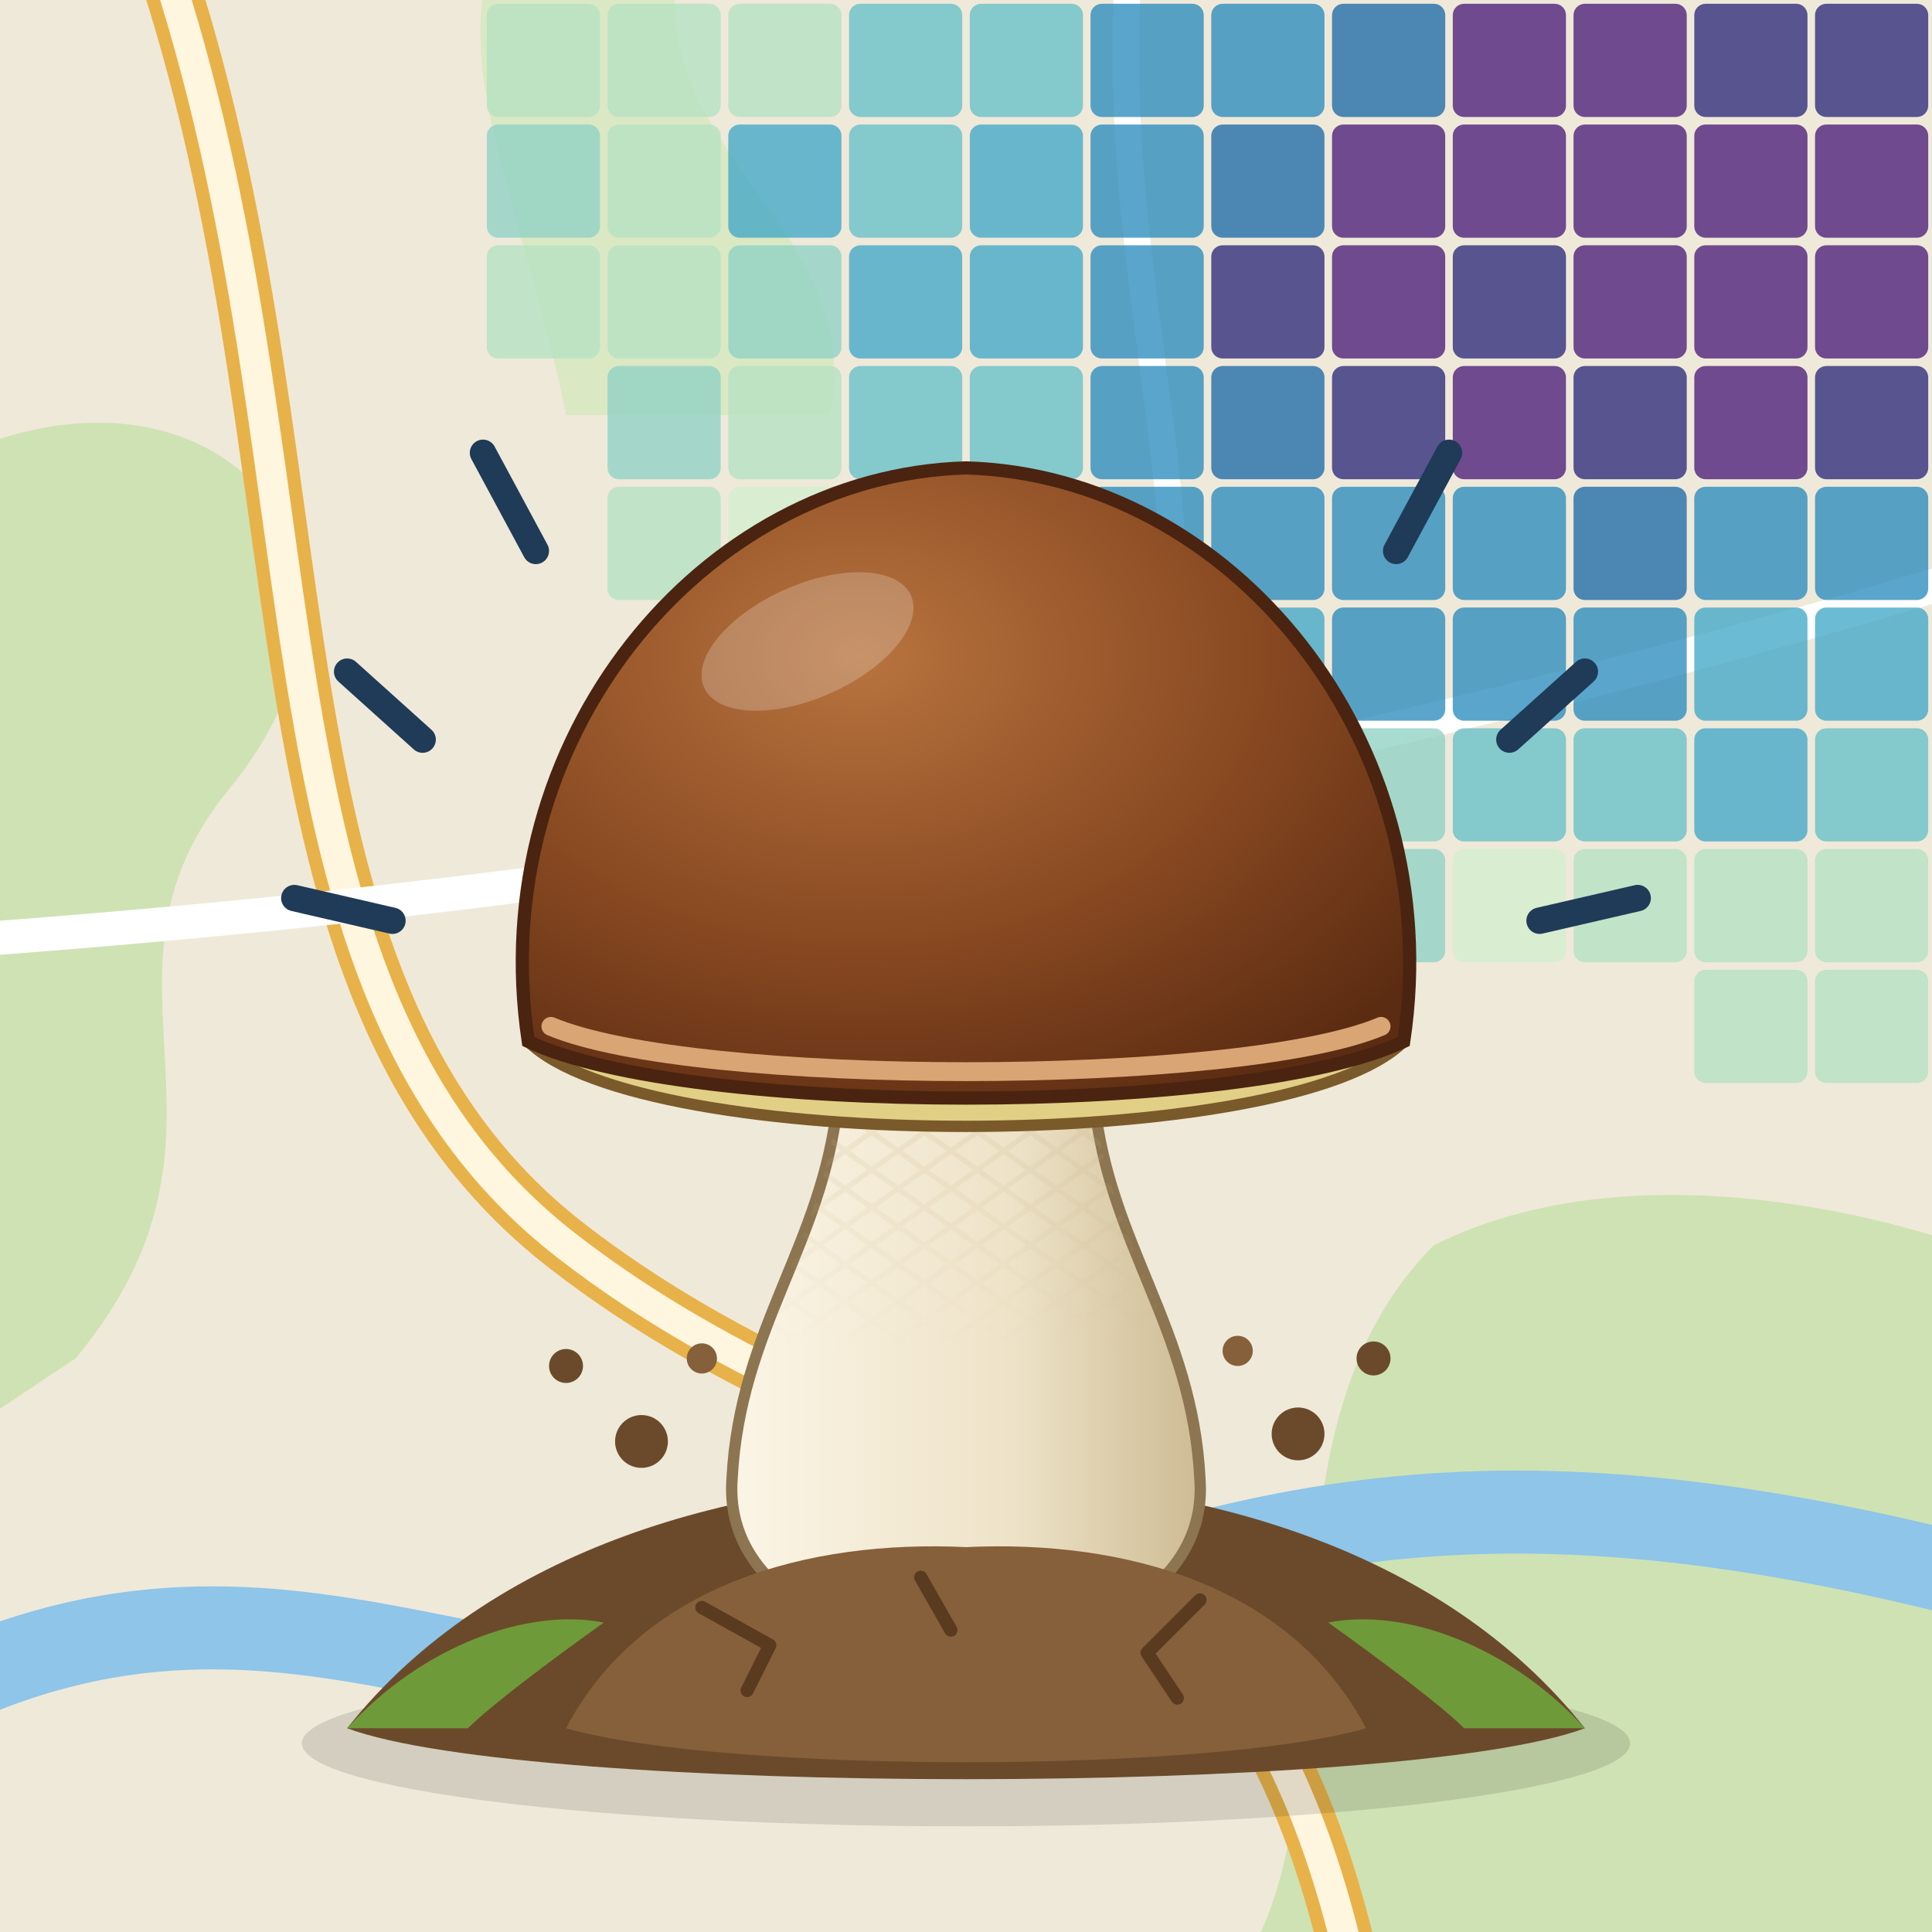
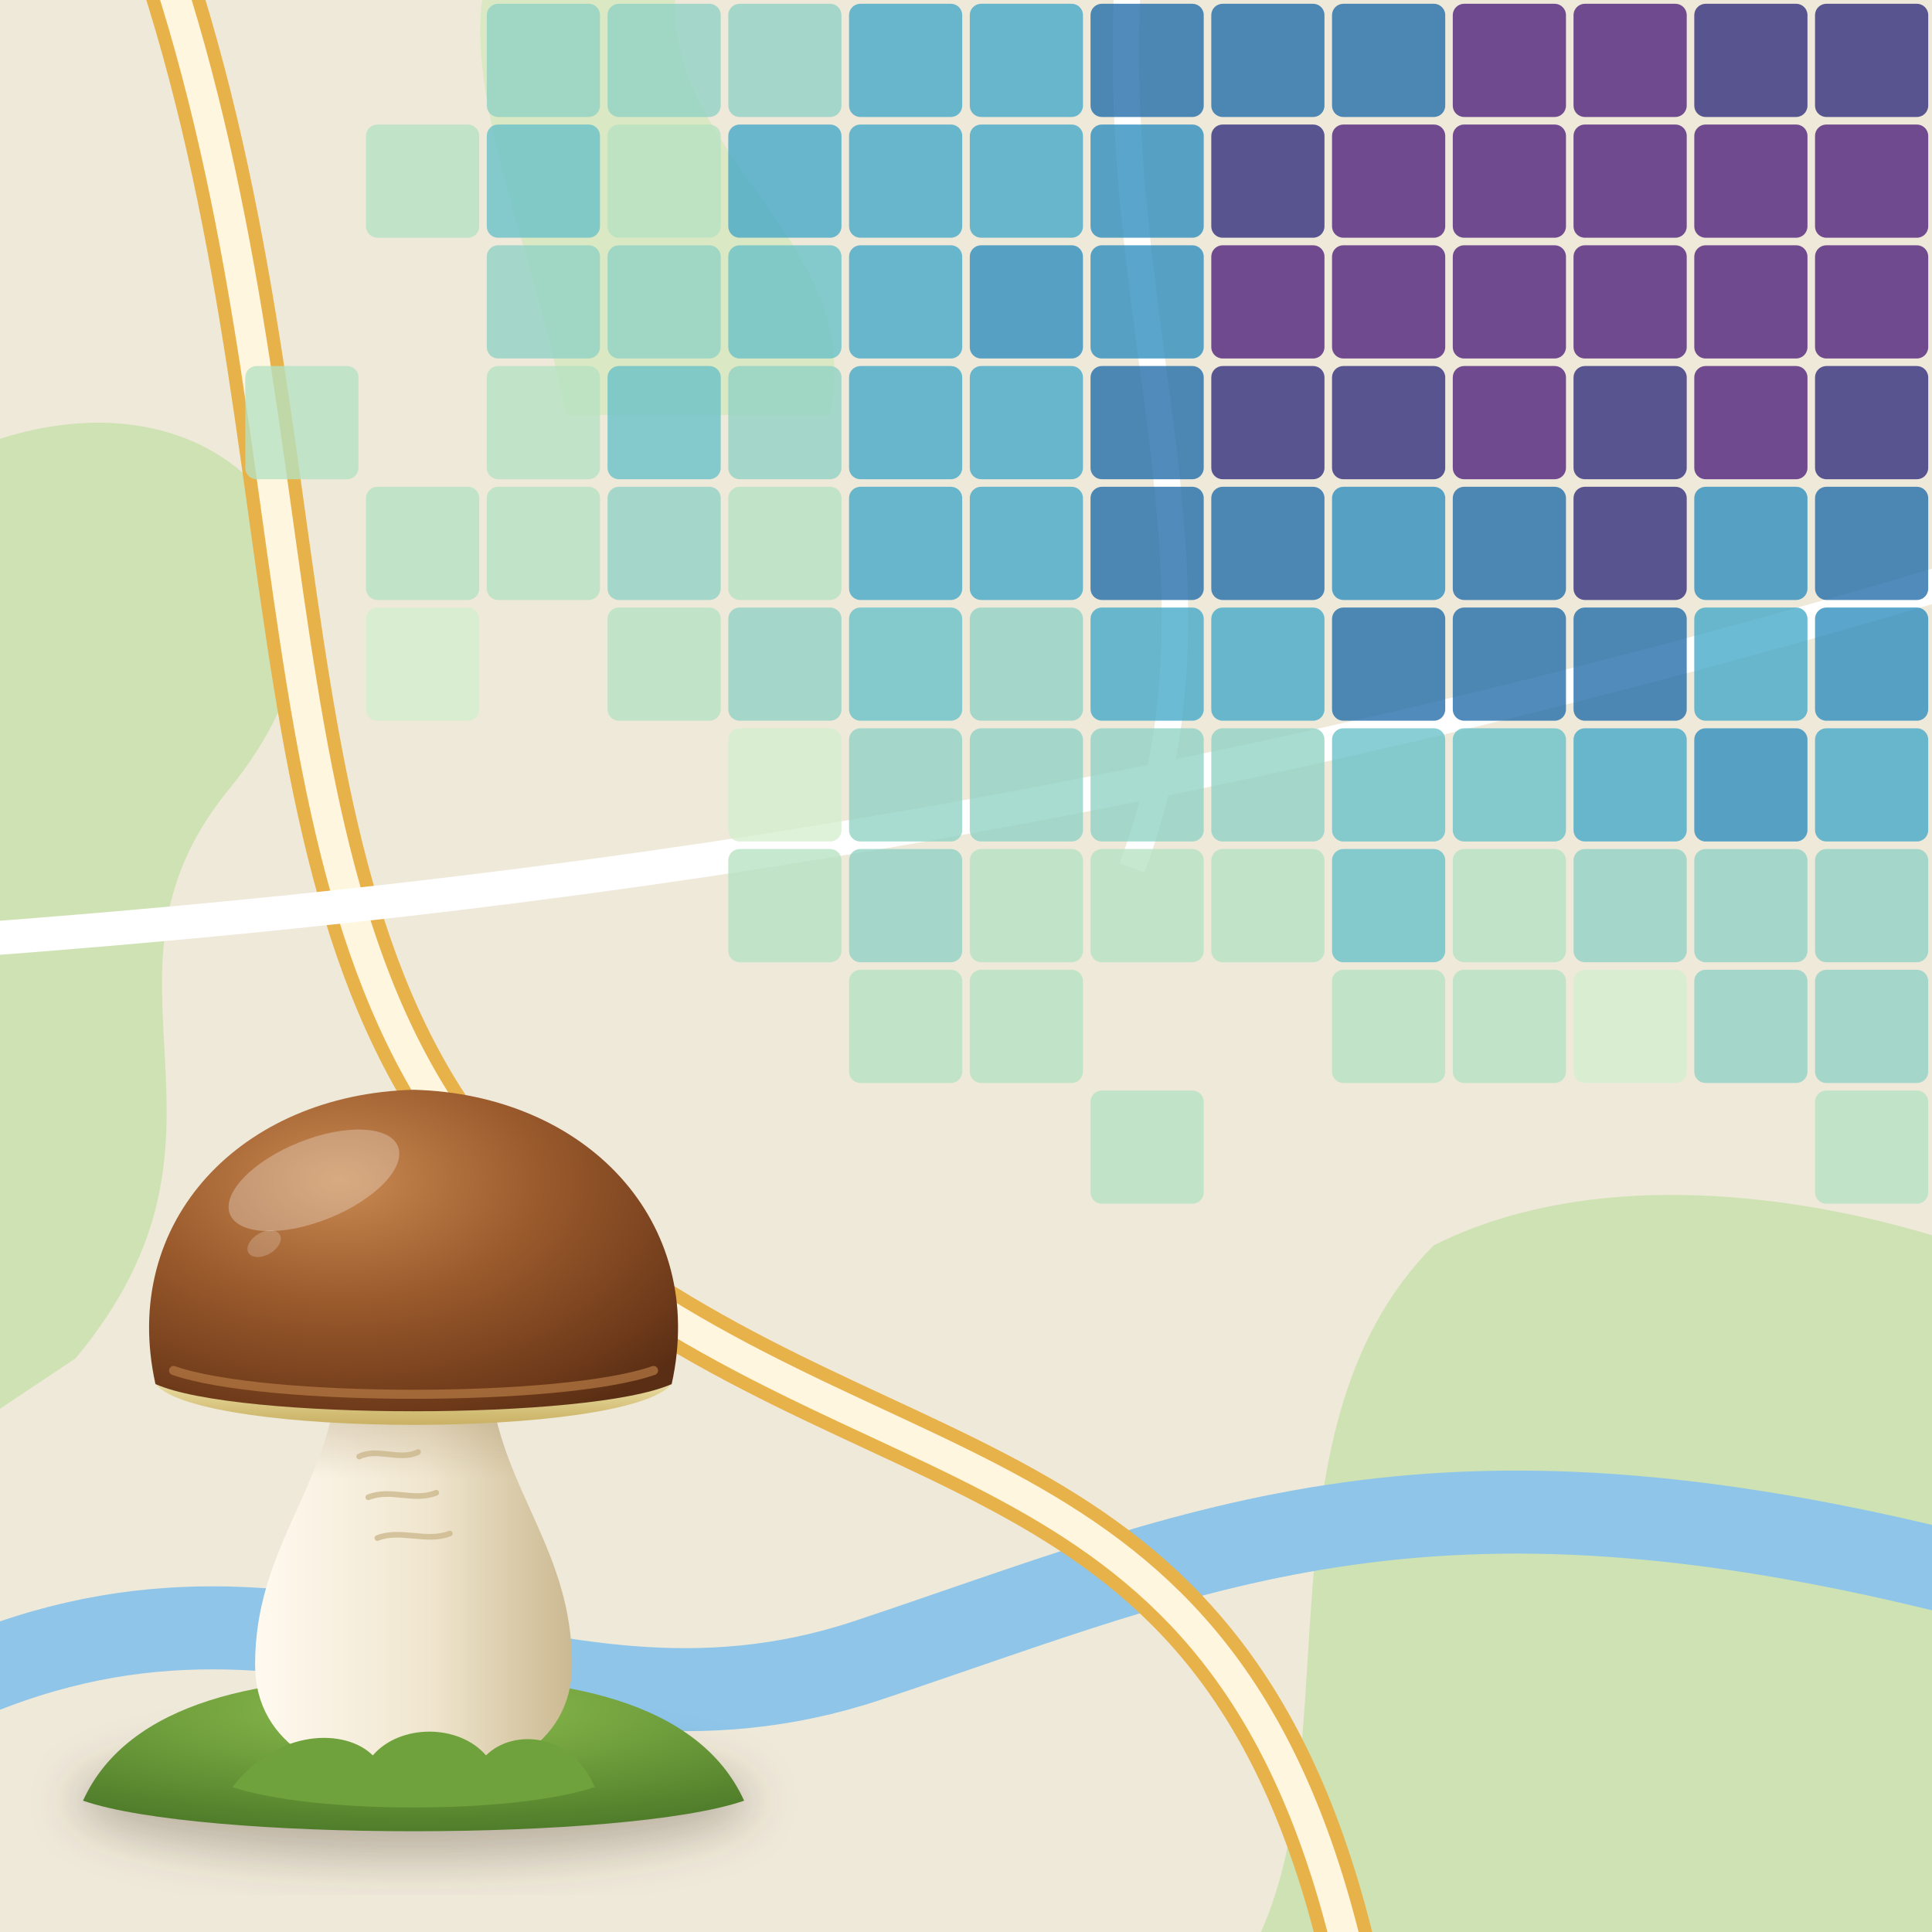
<svg xmlns="http://www.w3.org/2000/svg" viewBox="0 0 512 512" width="512" height="512">
  <defs>
-     <radialGradient id="cap" cx="0.38" cy="0.3" r="0.8">
-       <stop offset="0" stop-color="#b8743f" />
-       <stop offset="0.55" stop-color="#8a4a22" />
-       <stop offset="1" stop-color="#5c2c12" />
+     <radialGradient id="cap" cx="0.36" cy="0.28" r="0.85">
+       <stop offset="0" stop-color="#c98a52" />
+       <stop offset="0.45" stop-color="#9a5a2c" />
+       <stop offset="0.85" stop-color="#6e3a1a" />
+       <stop offset="1" stop-color="#5a2e14" />
    </radialGradient>
+     <linearGradient id="pores" x1="0" y1="0" x2="0" y2="1">
+       <stop offset="0" stop-color="#e9dca0" />
+       <stop offset="1" stop-color="#c9b064" />
+     </linearGradient>
    <linearGradient id="stem" x1="0" x2="1">
-       <stop offset="0" stop-color="#fbf5e6" />
-       <stop offset="0.6" stop-color="#eee3c8" />
-       <stop offset="1" stop-color="#cdbb93" />
+       <stop offset="0" stop-color="#fffaf0" />
+       <stop offset="0.55" stop-color="#f0e6cf" />
+       <stop offset="1" stop-color="#cbb991" />
    </linearGradient>
-     <pattern id="net" width="14" height="10" patternUnits="userSpaceOnUse">
-       <path d="M0 5 L7 0 L14 5 L7 10 Z" fill="none" stroke="#c4ad7f" stroke-width="1.4" />
-     </pattern>
-     <linearGradient id="netfade" x1="0" y1="0" x2="0" y2="1">
-       <stop offset="0" stop-color="#fff" stop-opacity="1" />
-       <stop offset="0.7" stop-color="#fff" stop-opacity="0" />
+     <linearGradient id="stemshade" x1="0" y1="0" x2="0" y2="1">
+       <stop offset="0" stop-color="#7a5a2a" stop-opacity="0.35" />
+       <stop offset="0.25" stop-color="#7a5a2a" stop-opacity="0" />
    </linearGradient>
-     <mask id="netmask">
-       <rect x="0" y="0" width="512" height="512" fill="url(#netfade)" />
-     </mask>
+     <radialGradient id="moss" cx="0.5" cy="0.2" r="0.8">
+       <stop offset="0" stop-color="#8fbf4f" />
+       <stop offset="1" stop-color="#4f7d2a" />
+     </radialGradient>
+     <filter id="soft" x="-30%" y="-30%" width="160%" height="160%">
+       <feGaussianBlur stdDeviation="10" />
+     </filter>
    <clipPath id="stemclip">
-       <path d="M222 292 C218 330 196 352 194 392 C192 420 222 436 256 436 C290 436 320 420 318 392                C316 352 294 330 290 292 Z" />
+       <path d="M222 270 C216 316 186 342 186 392 C186 428 220 444 256 444 C292 444 326 428 326 392                C326 342 296 316 290 270 Z" />
    </clipPath>
  </defs>
  <rect width="512" height="512" fill="#efe9da" />
  <path d="M-10 120 C60 90 110 150 60 210 C20 260 70 300 20 360 L-10 380 Z" fill="#cfe2b3" />
  <path d="M380 330 C440 300 520 330 520 330 L520 520 L330 520 C360 470 330 380 380 330 Z" fill="#cfe2b3" />
  <path d="M180 -10 C170 40 230 60 220 110 L150 110 C140 60 120 20 130 -10 Z" fill="#dbe8c4" />
  <path d="M-20 450 C80 400 140 470 230 440 S380 380 530 420" fill="none" stroke="#8ec5e8" stroke-width="22" stroke-linecap="round" />
  <path d="M40 -20 C90 120 60 260 150 330 S330 380 360 530" fill="none" stroke="#e8b24a" stroke-width="15" />
  <path d="M40 -20 C90 120 60 260 150 330 S330 380 360 530" fill="none" stroke="#fff6df" stroke-width="8" />
  <path d="M-20 250 C120 240 300 220 530 150" fill="none" stroke="#fff" stroke-width="9" />
  <path d="M300 -20 C290 80 330 150 300 230" fill="none" stroke="#fff" stroke-width="7" />
  <g opacity="0.78">
-     <rect x="129" y="1" width="30" height="30" rx="3" fill="#b5e2c1" />
-     <rect x="161" y="1" width="30" height="30" rx="3" fill="#b5e2c1" />
-     <rect x="193" y="1" width="30" height="30" rx="3" fill="#b5e2c1" />
-     <rect x="225" y="1" width="30" height="30" rx="3" fill="#66c0c8" />
-     <rect x="257" y="1" width="30" height="30" rx="3" fill="#66c0c8" />
-     <rect x="289" y="1" width="30" height="30" rx="3" fill="#2b8cbe" />
-     <rect x="321" y="1" width="30" height="30" rx="3" fill="#2b8cbe" />
+     <rect x="129" y="1" width="30" height="30" rx="3" fill="#8fd2c4" />
+     <rect x="161" y="1" width="30" height="30" rx="3" fill="#8fd2c4" />
+     <rect x="193" y="1" width="30" height="30" rx="3" fill="#8fd2c4" />
+     <rect x="225" y="1" width="30" height="30" rx="3" fill="#43a8c8" />
+     <rect x="257" y="1" width="30" height="30" rx="3" fill="#43a8c8" />
+     <rect x="289" y="1" width="30" height="30" rx="3" fill="#1f6aa8" />
+     <rect x="321" y="1" width="30" height="30" rx="3" fill="#1f6aa8" />
    <rect x="353" y="1" width="30" height="30" rx="3" fill="#1f6aa8" />
    <rect x="385" y="1" width="30" height="30" rx="3" fill="#4b1d78" />
    <rect x="417" y="1" width="30" height="30" rx="3" fill="#4b1d78" />
    <rect x="449" y="1" width="30" height="30" rx="3" fill="#2d2a7a" />
    <rect x="481" y="1" width="30" height="30" rx="3" fill="#2d2a7a" />
-     <rect x="129" y="33" width="30" height="30" rx="3" fill="#8fd2c4" />
+     <rect x="97" y="33" width="30" height="30" rx="3" fill="#b5e2c1" />
+     <rect x="129" y="33" width="30" height="30" rx="3" fill="#66c0c8" />
    <rect x="161" y="33" width="30" height="30" rx="3" fill="#b5e2c1" />
    <rect x="193" y="33" width="30" height="30" rx="3" fill="#43a8c8" />
-     <rect x="225" y="33" width="30" height="30" rx="3" fill="#66c0c8" />
+     <rect x="225" y="33" width="30" height="30" rx="3" fill="#43a8c8" />
    <rect x="257" y="33" width="30" height="30" rx="3" fill="#43a8c8" />
    <rect x="289" y="33" width="30" height="30" rx="3" fill="#2b8cbe" />
-     <rect x="321" y="33" width="30" height="30" rx="3" fill="#1f6aa8" />
+     <rect x="321" y="33" width="30" height="30" rx="3" fill="#2d2a7a" />
    <rect x="353" y="33" width="30" height="30" rx="3" fill="#4b1d78" />
    <rect x="385" y="33" width="30" height="30" rx="3" fill="#4b1d78" />
    <rect x="417" y="33" width="30" height="30" rx="3" fill="#4b1d78" />
    <rect x="449" y="33" width="30" height="30" rx="3" fill="#4b1d78" />
    <rect x="481" y="33" width="30" height="30" rx="3" fill="#4b1d78" />
-     <rect x="129" y="65" width="30" height="30" rx="3" fill="#b5e2c1" />
-     <rect x="161" y="65" width="30" height="30" rx="3" fill="#b5e2c1" />
-     <rect x="193" y="65" width="30" height="30" rx="3" fill="#8fd2c4" />
+     <rect x="129" y="65" width="30" height="30" rx="3" fill="#8fd2c4" />
+     <rect x="161" y="65" width="30" height="30" rx="3" fill="#8fd2c4" />
+     <rect x="193" y="65" width="30" height="30" rx="3" fill="#66c0c8" />
    <rect x="225" y="65" width="30" height="30" rx="3" fill="#43a8c8" />
-     <rect x="257" y="65" width="30" height="30" rx="3" fill="#43a8c8" />
+     <rect x="257" y="65" width="30" height="30" rx="3" fill="#2b8cbe" />
    <rect x="289" y="65" width="30" height="30" rx="3" fill="#2b8cbe" />
-     <rect x="321" y="65" width="30" height="30" rx="3" fill="#2d2a7a" />
+     <rect x="321" y="65" width="30" height="30" rx="3" fill="#4b1d78" />
    <rect x="353" y="65" width="30" height="30" rx="3" fill="#4b1d78" />
-     <rect x="385" y="65" width="30" height="30" rx="3" fill="#2d2a7a" />
+     <rect x="385" y="65" width="30" height="30" rx="3" fill="#4b1d78" />
    <rect x="417" y="65" width="30" height="30" rx="3" fill="#4b1d78" />
    <rect x="449" y="65" width="30" height="30" rx="3" fill="#4b1d78" />
    <rect x="481" y="65" width="30" height="30" rx="3" fill="#4b1d78" />
-     <rect x="161" y="97" width="30" height="30" rx="3" fill="#8fd2c4" />
-     <rect x="193" y="97" width="30" height="30" rx="3" fill="#b5e2c1" />
-     <rect x="225" y="97" width="30" height="30" rx="3" fill="#66c0c8" />
-     <rect x="257" y="97" width="30" height="30" rx="3" fill="#66c0c8" />
-     <rect x="289" y="97" width="30" height="30" rx="3" fill="#2b8cbe" />
-     <rect x="321" y="97" width="30" height="30" rx="3" fill="#1f6aa8" />
+     <rect x="65" y="97" width="30" height="30" rx="3" fill="#b5e2c1" />
+     <rect x="129" y="97" width="30" height="30" rx="3" fill="#b5e2c1" />
+     <rect x="161" y="97" width="30" height="30" rx="3" fill="#66c0c8" />
+     <rect x="193" y="97" width="30" height="30" rx="3" fill="#8fd2c4" />
+     <rect x="225" y="97" width="30" height="30" rx="3" fill="#43a8c8" />
+     <rect x="257" y="97" width="30" height="30" rx="3" fill="#43a8c8" />
+     <rect x="289" y="97" width="30" height="30" rx="3" fill="#1f6aa8" />
+     <rect x="321" y="97" width="30" height="30" rx="3" fill="#2d2a7a" />
    <rect x="353" y="97" width="30" height="30" rx="3" fill="#2d2a7a" />
    <rect x="385" y="97" width="30" height="30" rx="3" fill="#4b1d78" />
    <rect x="417" y="97" width="30" height="30" rx="3" fill="#2d2a7a" />
    <rect x="449" y="97" width="30" height="30" rx="3" fill="#4b1d78" />
    <rect x="481" y="97" width="30" height="30" rx="3" fill="#2d2a7a" />
-     <rect x="161" y="129" width="30" height="30" rx="3" fill="#b5e2c1" />
-     <rect x="193" y="129" width="30" height="30" rx="3" fill="#d4eece" />
-     <rect x="225" y="129" width="30" height="30" rx="3" fill="#66c0c8" />
+     <rect x="97" y="129" width="30" height="30" rx="3" fill="#b5e2c1" />
+     <rect x="129" y="129" width="30" height="30" rx="3" fill="#b5e2c1" />
+     <rect x="161" y="129" width="30" height="30" rx="3" fill="#8fd2c4" />
+     <rect x="193" y="129" width="30" height="30" rx="3" fill="#b5e2c1" />
+     <rect x="225" y="129" width="30" height="30" rx="3" fill="#43a8c8" />
    <rect x="257" y="129" width="30" height="30" rx="3" fill="#43a8c8" />
-     <rect x="289" y="129" width="30" height="30" rx="3" fill="#2b8cbe" />
-     <rect x="321" y="129" width="30" height="30" rx="3" fill="#2b8cbe" />
+     <rect x="289" y="129" width="30" height="30" rx="3" fill="#1f6aa8" />
+     <rect x="321" y="129" width="30" height="30" rx="3" fill="#1f6aa8" />
    <rect x="353" y="129" width="30" height="30" rx="3" fill="#2b8cbe" />
-     <rect x="385" y="129" width="30" height="30" rx="3" fill="#2b8cbe" />
-     <rect x="417" y="129" width="30" height="30" rx="3" fill="#1f6aa8" />
+     <rect x="385" y="129" width="30" height="30" rx="3" fill="#1f6aa8" />
+     <rect x="417" y="129" width="30" height="30" rx="3" fill="#2d2a7a" />
    <rect x="449" y="129" width="30" height="30" rx="3" fill="#2b8cbe" />
-     <rect x="481" y="129" width="30" height="30" rx="3" fill="#2b8cbe" />
-     <rect x="193" y="161" width="30" height="30" rx="3" fill="#b5e2c1" />
+     <rect x="481" y="129" width="30" height="30" rx="3" fill="#1f6aa8" />
+     <rect x="97" y="161" width="30" height="30" rx="3" fill="#d4eece" />
+     <rect x="161" y="161" width="30" height="30" rx="3" fill="#b5e2c1" />
+     <rect x="193" y="161" width="30" height="30" rx="3" fill="#8fd2c4" />
    <rect x="225" y="161" width="30" height="30" rx="3" fill="#66c0c8" />
-     <rect x="257" y="161" width="30" height="30" rx="3" fill="#b5e2c1" />
-     <rect x="289" y="161" width="30" height="30" rx="3" fill="#66c0c8" />
+     <rect x="257" y="161" width="30" height="30" rx="3" fill="#8fd2c4" />
+     <rect x="289" y="161" width="30" height="30" rx="3" fill="#43a8c8" />
    <rect x="321" y="161" width="30" height="30" rx="3" fill="#43a8c8" />
-     <rect x="353" y="161" width="30" height="30" rx="3" fill="#2b8cbe" />
-     <rect x="385" y="161" width="30" height="30" rx="3" fill="#2b8cbe" />
-     <rect x="417" y="161" width="30" height="30" rx="3" fill="#2b8cbe" />
+     <rect x="353" y="161" width="30" height="30" rx="3" fill="#1f6aa8" />
+     <rect x="385" y="161" width="30" height="30" rx="3" fill="#1f6aa8" />
+     <rect x="417" y="161" width="30" height="30" rx="3" fill="#1f6aa8" />
    <rect x="449" y="161" width="30" height="30" rx="3" fill="#43a8c8" />
-     <rect x="481" y="161" width="30" height="30" rx="3" fill="#43a8c8" />
-     <rect x="225" y="193" width="30" height="30" rx="3" fill="#b5e2c1" />
-     <rect x="257" y="193" width="30" height="30" rx="3" fill="#b5e2c1" />
-     <rect x="289" y="193" width="30" height="30" rx="3" fill="#b5e2c1" />
-     <rect x="321" y="193" width="30" height="30" rx="3" fill="#b5e2c1" />
-     <rect x="353" y="193" width="30" height="30" rx="3" fill="#8fd2c4" />
+     <rect x="481" y="161" width="30" height="30" rx="3" fill="#2b8cbe" />
+     <rect x="193" y="193" width="30" height="30" rx="3" fill="#d4eece" />
+     <rect x="225" y="193" width="30" height="30" rx="3" fill="#8fd2c4" />
+     <rect x="257" y="193" width="30" height="30" rx="3" fill="#8fd2c4" />
+     <rect x="289" y="193" width="30" height="30" rx="3" fill="#8fd2c4" />
+     <rect x="321" y="193" width="30" height="30" rx="3" fill="#8fd2c4" />
+     <rect x="353" y="193" width="30" height="30" rx="3" fill="#66c0c8" />
    <rect x="385" y="193" width="30" height="30" rx="3" fill="#66c0c8" />
-     <rect x="417" y="193" width="30" height="30" rx="3" fill="#66c0c8" />
-     <rect x="449" y="193" width="30" height="30" rx="3" fill="#43a8c8" />
-     <rect x="481" y="193" width="30" height="30" rx="3" fill="#66c0c8" />
-     <rect x="289" y="225" width="30" height="30" rx="3" fill="#d4eece" />
-     <rect x="353" y="225" width="30" height="30" rx="3" fill="#8fd2c4" />
-     <rect x="385" y="225" width="30" height="30" rx="3" fill="#d4eece" />
-     <rect x="417" y="225" width="30" height="30" rx="3" fill="#b5e2c1" />
-     <rect x="449" y="225" width="30" height="30" rx="3" fill="#b5e2c1" />
-     <rect x="481" y="225" width="30" height="30" rx="3" fill="#b5e2c1" />
-     <rect x="449" y="257" width="30" height="30" rx="3" fill="#b5e2c1" />
-     <rect x="481" y="257" width="30" height="30" rx="3" fill="#b5e2c1" />
+     <rect x="417" y="193" width="30" height="30" rx="3" fill="#43a8c8" />
+     <rect x="449" y="193" width="30" height="30" rx="3" fill="#2b8cbe" />
+     <rect x="481" y="193" width="30" height="30" rx="3" fill="#43a8c8" />
+     <rect x="193" y="225" width="30" height="30" rx="3" fill="#b5e2c1" />
+     <rect x="225" y="225" width="30" height="30" rx="3" fill="#8fd2c4" />
+     <rect x="257" y="225" width="30" height="30" rx="3" fill="#b5e2c1" />
+     <rect x="289" y="225" width="30" height="30" rx="3" fill="#b5e2c1" />
+     <rect x="321" y="225" width="30" height="30" rx="3" fill="#b5e2c1" />
+     <rect x="353" y="225" width="30" height="30" rx="3" fill="#66c0c8" />
+     <rect x="385" y="225" width="30" height="30" rx="3" fill="#b5e2c1" />
+     <rect x="417" y="225" width="30" height="30" rx="3" fill="#8fd2c4" />
+     <rect x="449" y="225" width="30" height="30" rx="3" fill="#8fd2c4" />
+     <rect x="481" y="225" width="30" height="30" rx="3" fill="#8fd2c4" />
+     <rect x="225" y="257" width="30" height="30" rx="3" fill="#b5e2c1" />
+     <rect x="257" y="257" width="30" height="30" rx="3" fill="#b5e2c1" />
+     <rect x="353" y="257" width="30" height="30" rx="3" fill="#b5e2c1" />
+     <rect x="385" y="257" width="30" height="30" rx="3" fill="#b5e2c1" />
+     <rect x="417" y="257" width="30" height="30" rx="3" fill="#d4eece" />
+     <rect x="449" y="257" width="30" height="30" rx="3" fill="#8fd2c4" />
+     <rect x="481" y="257" width="30" height="30" rx="3" fill="#8fd2c4" />
+     <rect x="289" y="289" width="30" height="30" rx="3" fill="#b5e2c1" />
+     <rect x="481" y="289" width="30" height="30" rx="3" fill="#b5e2c1" />
  </g>
-   <ellipse cx="256" cy="462" rx="176" ry="22" fill="#000" opacity="0.12" />
-   <path d="M92 458 C130 410 196 392 256 392 C316 392 382 410 420 458 C372 476 140 476 92 458 Z" fill="#6b4a2b" />
-   <path d="M92 458 C112 436 140 426 160 430 C146 440 130 452 124 458 Z" fill="#6f9a3a" />
-   <path d="M420 458 C400 436 372 426 352 430 C366 440 382 452 388 458 Z" fill="#6f9a3a" />
-   <circle cx="170" cy="382" r="7" fill="#6b4a2b" />
-   <circle cx="150" cy="362" r="4.5" fill="#6b4a2b" />
-   <circle cx="186" cy="360" r="4" fill="#86603a" />
-   <circle cx="344" cy="380" r="7" fill="#6b4a2b" />
-   <circle cx="364" cy="360" r="4.5" fill="#6b4a2b" />
-   <circle cx="328" cy="358" r="4" fill="#86603a" />
-   <path d="M222 292 C218 330 196 352 194 392 C192 420 222 436 256 436 C290 436 320 420 318 392            C316 352 294 330 290 292 Z" fill="url(#stem)" stroke="#8c7550" stroke-width="3" />
-   <g clip-path="url(#stemclip)" mask="url(#netmask)">
-     <rect x="190" y="288" width="132" height="150" fill="url(#net)" />
-   </g>
-   <path d="M150 458 C170 420 214 408 256 410 C298 408 342 420 362 458 C320 470 192 470 150 458 Z" fill="#86603a" />
-   <path d="M186 426 L204 436 L198 448 M318 424 L304 438 L312 450 M244 418 L252 432" fill="none" stroke="#5a3b20" stroke-width="3.5" stroke-linecap="round" stroke-linejoin="round" />
-   <path d="M140 276 C170 306 342 306 372 276 C340 292 172 292 140 276 Z" fill="#e2cf86" stroke="#7a5a2a" stroke-width="3" />
-   <path d="M140 276 C128 196 186 126 256 124 C326 126 384 196 372 276 C330 296 182 296 140 276 Z" fill="url(#cap)" stroke="#4a2410" stroke-width="3.5" />
-   <path d="M146 272 C184 288 328 288 366 272" fill="none" stroke="#d9a574" stroke-width="5" stroke-linecap="round" />
-   <ellipse cx="214" cy="170" rx="30" ry="15" fill="#fff" opacity="0.22" transform="rotate(-24 214 170)" />
-   <g fill="none" stroke="#1f3b57" stroke-width="7" stroke-linecap="round">
-     <path d="M112 196 L92 178" />
-     <path d="M104 244 L78 238" />
-     <path d="M142 146 L128 120" />
-     <path d="M400 196 L420 178" />
-     <path d="M408 244 L434 238" />
-     <path d="M370 146 L384 120" />
+   <g transform="translate(-44 206) scale(0.6)">
+     <ellipse cx="256" cy="452" rx="150" ry="26" fill="#3b2a14" opacity="0.28" filter="url(#soft)" />
+     <path d="M110 452 C130 408 190 396 256 398 C322 396 382 408 402 452 C350 470 162 470 110 452 Z" fill="url(#moss)" />
+     <path d="M222 270 C216 316 186 342 186 392 C186 428 220 444 256 444 C292 444 326 428 326 392              C326 342 296 316 290 270 Z" fill="url(#stem)" />
+     <g clip-path="url(#stemclip)">
+       <rect x="190" y="262" width="132" height="190" fill="url(#stemshade)" />
+       <path d="M232 300 C240 296 250 302 258 298 M236 318 C246 314 256 320 266 316 M240 336 C250 332 262 338 272 334" fill="none" stroke="#c8b284" stroke-width="2.5" stroke-linecap="round" opacity="0.7" />
+     </g>
+     <path d="M176 446 C196 420 226 420 238 432 C250 418 276 418 288 432 C300 420 326 422 336 446              C300 458 212 458 176 446 Z" fill="#6fa23c" />
+     <path d="M142 268 C162 292 350 292 370 268 C350 280 162 280 142 268 Z" fill="url(#pores)" />
+     <path d="M142 268 C126 196 180 140 256 138 C332 140 386 196 370 268 C334 284 178 284 142 268 Z" fill="url(#cap)" />
+     <path d="M150 262 C190 276 322 276 362 262" fill="none" stroke="#b77a45" stroke-width="4" stroke-linecap="round" opacity="0.7" />
+     <ellipse cx="212" cy="178" rx="40" ry="18" fill="#fff" opacity="0.28" transform="rotate(-22 212 178)" />
+     <ellipse cx="190" cy="206" rx="8" ry="5" fill="#fff" opacity="0.2" transform="rotate(-30 190 206)" />
  </g>
</svg>
